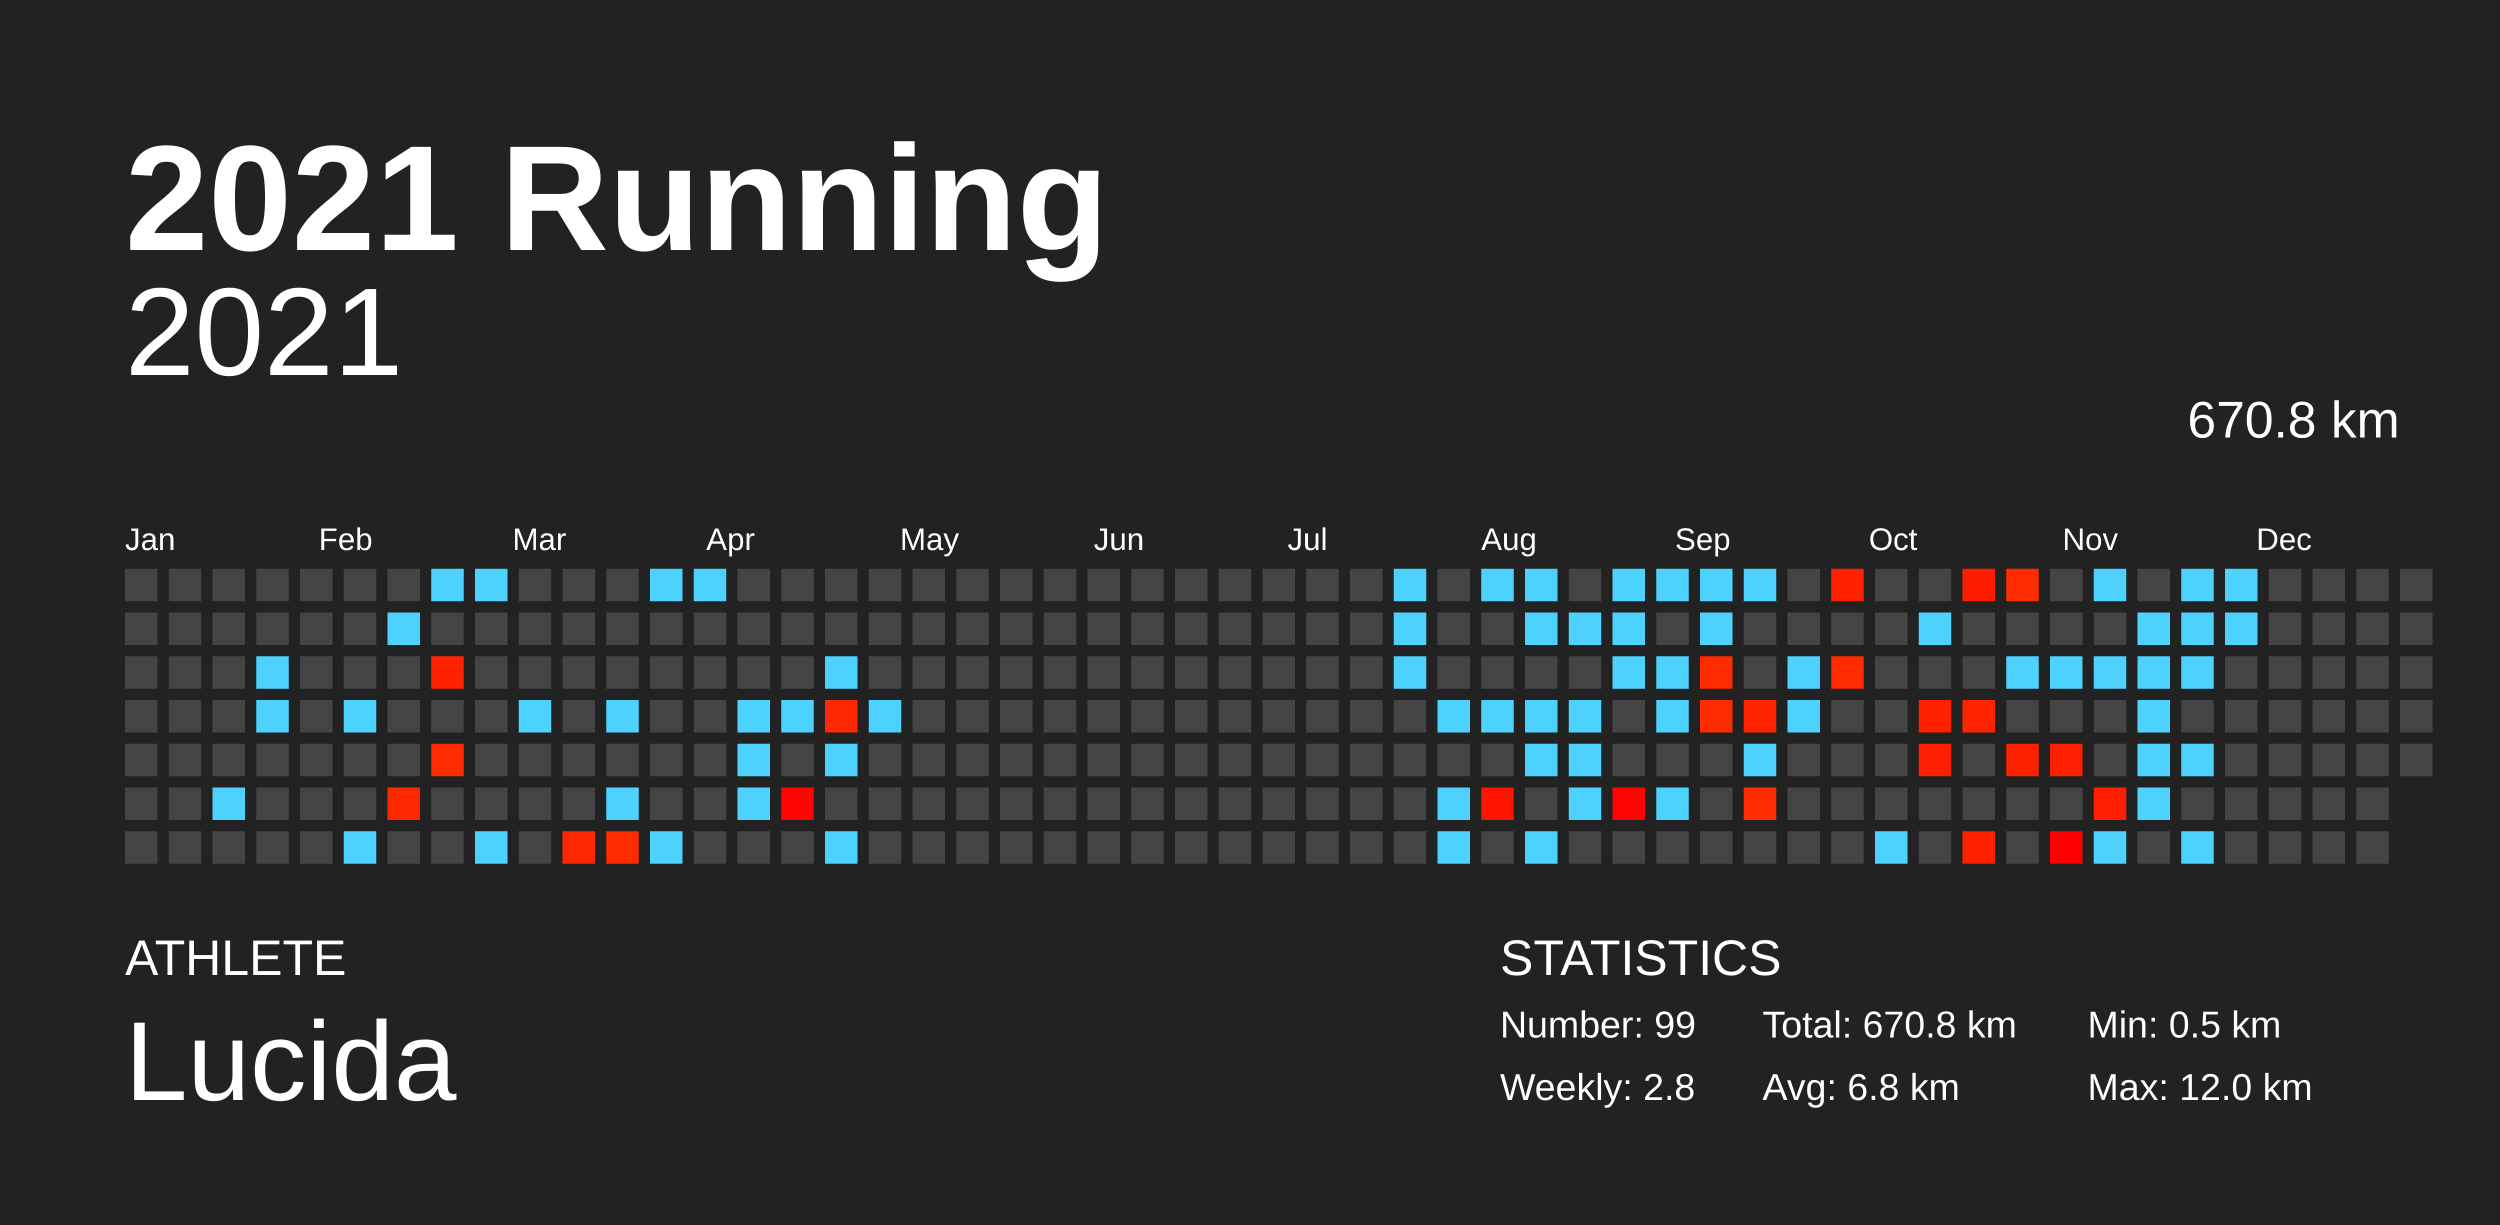
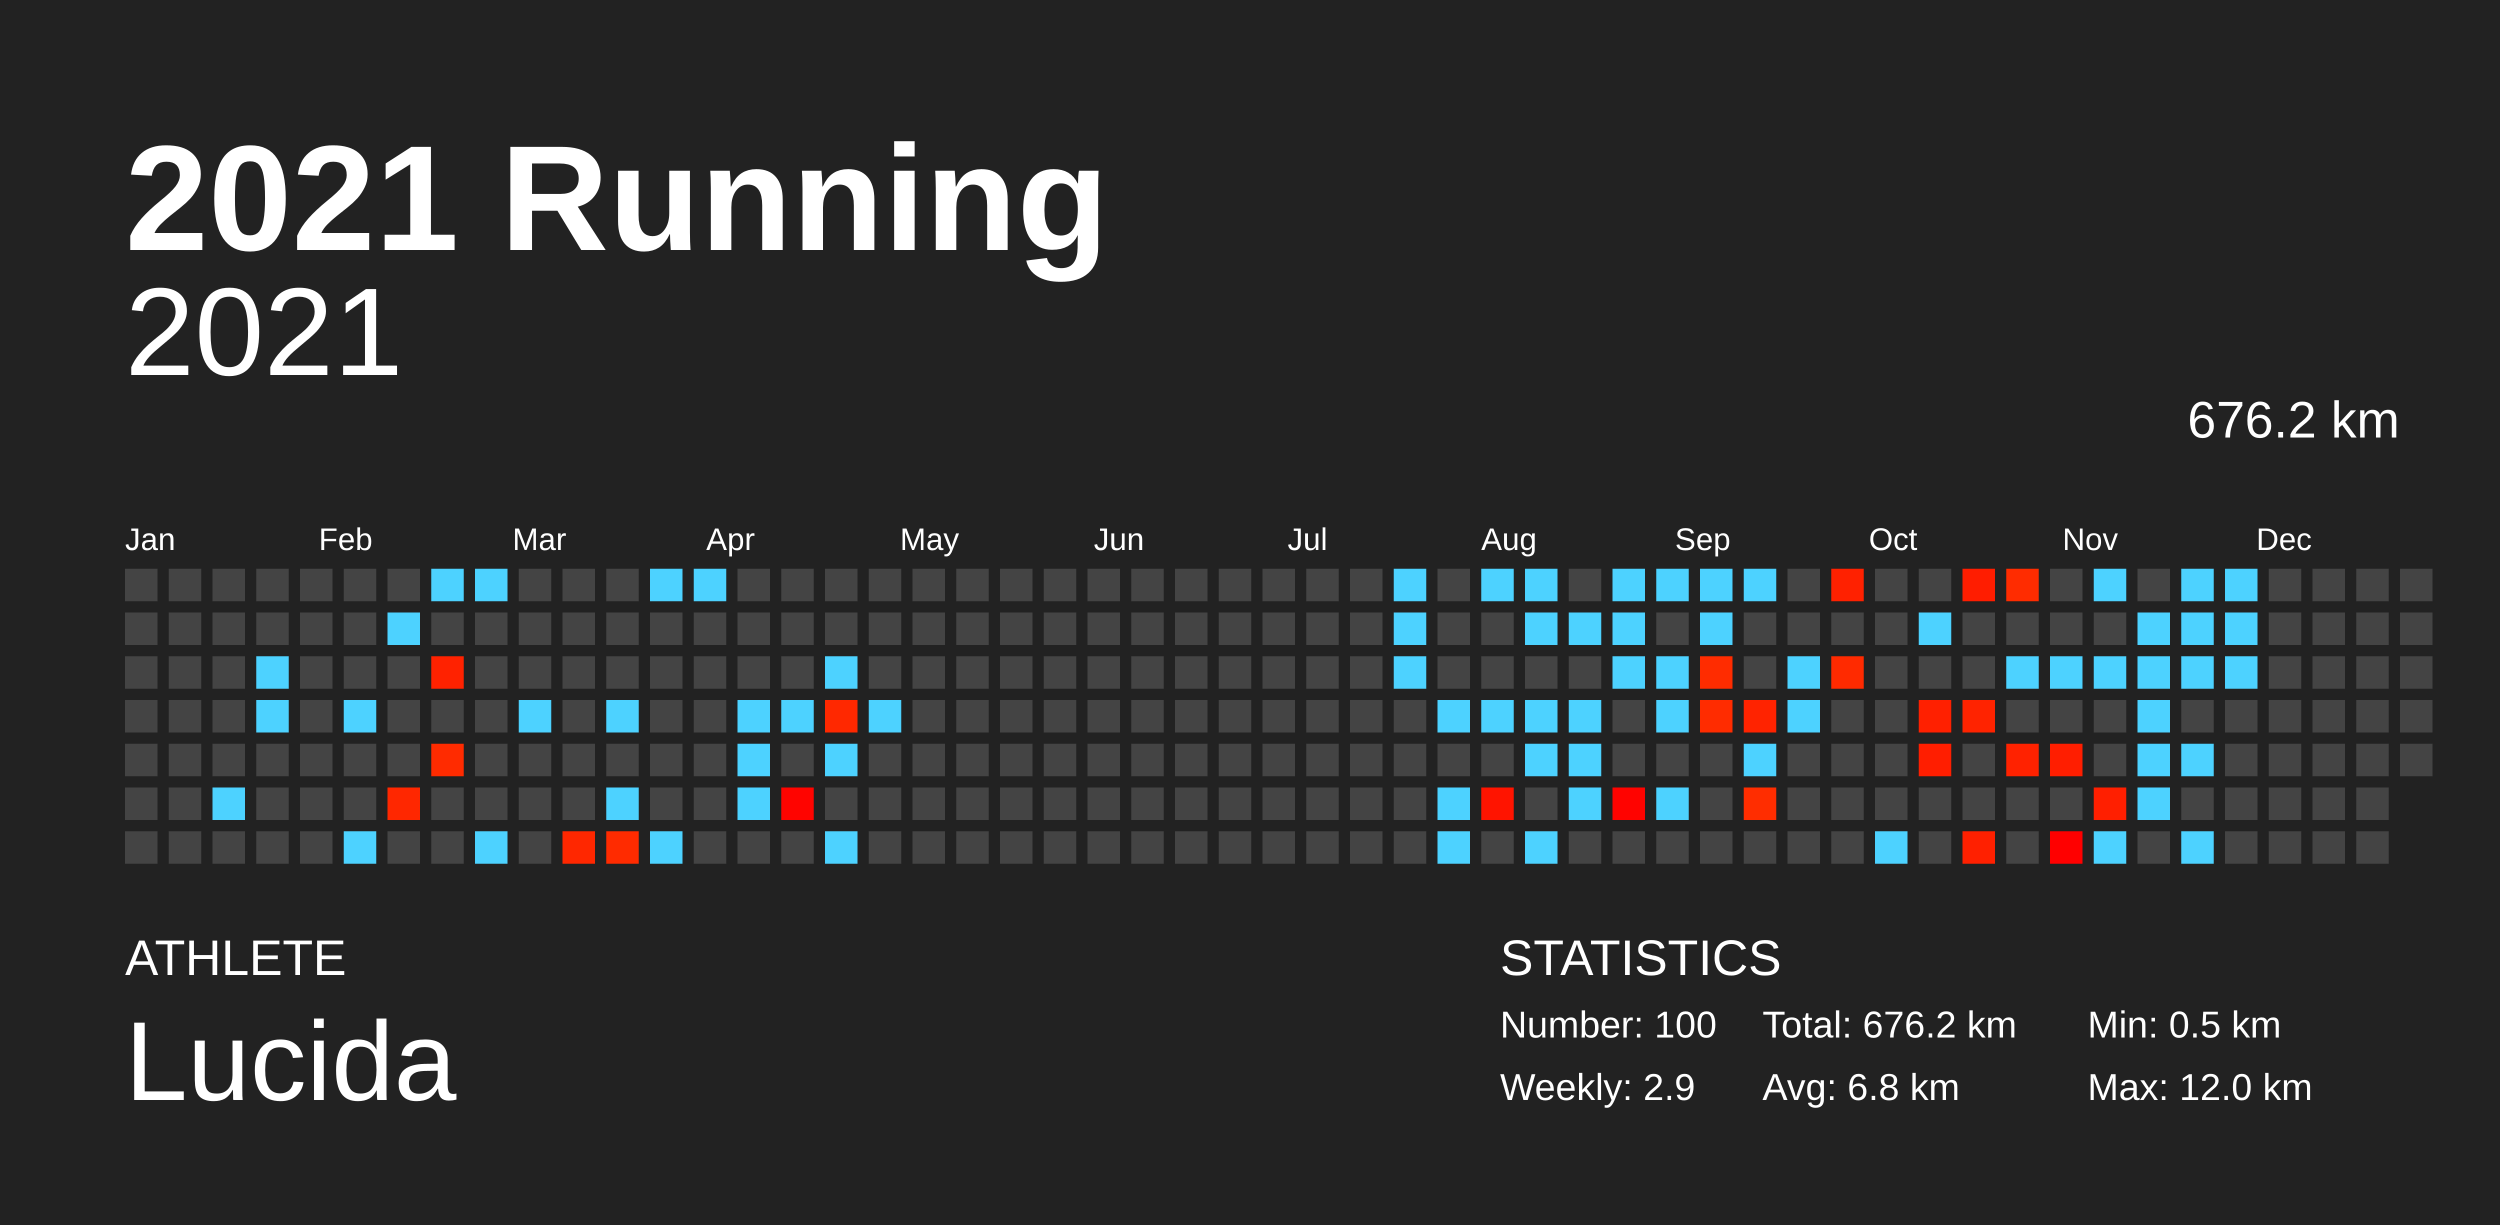
<svg xmlns="http://www.w3.org/2000/svg" baseProfile="full" height="98mm" version="1.1" viewBox="0,0,200,98" width="200mm">
  <defs />
  <rect fill="#222222" height="98" width="200" x="0" y="0" />
  <text fill="#FFFFFF" style="font-size:12px; font-family:Arial; font-weight:bold;" x="10" y="20">2021 Running</text>
  <text fill="#FFFFFF" style="font-size:4px; font-family:Arial" x="10" y="78">ATHLETE</text>
  <text fill="#FFFFFF" style="font-size:9px; font-family:Arial" x="10" y="88">Lucida</text>
  <text fill="#FFFFFF" style="font-size:4px; font-family:Arial" x="120" y="78">STATISTICS</text>
-   <text fill="#FFFFFF" style="font-size:3px; font-family:Arial" x="120" y="83">Number: 99</text>
-   <text fill="#FFFFFF" style="font-size:3px; font-family:Arial" x="120" y="88">Weekly: 2.8</text>
-   <text fill="#FFFFFF" style="font-size:3px; font-family:Arial" x="141" y="83">Total: 670.8 km</text>
+   <text fill="#FFFFFF" style="font-size:3px; font-family:Arial" x="120" y="83">Number: 100</text>
+   <text fill="#FFFFFF" style="font-size:3px; font-family:Arial" x="120" y="88">Weekly: 2.9</text>
+   <text fill="#FFFFFF" style="font-size:3px; font-family:Arial" x="141" y="83">Total: 676.2 km</text>
  <text fill="#FFFFFF" style="font-size:3px; font-family:Arial" x="141" y="88">Avg: 6.8 km</text>
  <text fill="#FFFFFF" style="font-size:3px; font-family:Arial" x="167" y="83">Min: 0.5 km</text>
  <text fill="#FFFFFF" style="font-size:3px; font-family:Arial" x="167" y="88">Max: 12.0 km</text>
  <text alignment-baseline="hanging" fill="#FFFFFF" style="font-size:10.0px; font-family:Arial;" x="10" y="30">2021</text>
-   <text alignment-baseline="hanging" fill="#FFFFFF" style="font-size:4.125px; font-family:Arial;" x="175" y="35">670.8 km</text>
+   <text alignment-baseline="hanging" fill="#FFFFFF" style="font-size:4.125px; font-family:Arial;" x="175" y="35">676.2 km</text>
  <text fill="#FFFFFF" style="font-size:2.5px; font-family:Arial" x="10.0" y="44">Jan</text>
  <text fill="#FFFFFF" style="font-size:2.5px; font-family:Arial" x="25.5" y="44">Feb</text>
  <text fill="#FFFFFF" style="font-size:2.5px; font-family:Arial" x="41.0" y="44">Mar</text>
  <text fill="#FFFFFF" style="font-size:2.5px; font-family:Arial" x="56.5" y="44">Apr</text>
  <text fill="#FFFFFF" style="font-size:2.5px; font-family:Arial" x="72.0" y="44">May</text>
  <text fill="#FFFFFF" style="font-size:2.5px; font-family:Arial" x="87.5" y="44">Jun</text>
  <text fill="#FFFFFF" style="font-size:2.5px; font-family:Arial" x="103.0" y="44">Jul</text>
  <text fill="#FFFFFF" style="font-size:2.5px; font-family:Arial" x="118.5" y="44">Aug</text>
  <text fill="#FFFFFF" style="font-size:2.5px; font-family:Arial" x="134.0" y="44">Sep</text>
  <text fill="#FFFFFF" style="font-size:2.5px; font-family:Arial" x="149.5" y="44">Oct</text>
  <text fill="#FFFFFF" style="font-size:2.5px; font-family:Arial" x="165.0" y="44">Nov</text>
  <text fill="#FFFFFF" style="font-size:2.5px; font-family:Arial" x="180.5" y="44">Dec</text>
  <rect fill="#444444" height="2.6" width="2.6" x="10.0" y="45.5" />
  <rect fill="#444444" height="2.6" width="2.6" x="10.0" y="49.0" />
  <rect fill="#444444" height="2.6" width="2.6" x="10.0" y="52.5" />
  <rect fill="#444444" height="2.6" width="2.6" x="10.0" y="56.0" />
  <rect fill="#444444" height="2.6" width="2.6" x="10.0" y="59.5" />
  <rect fill="#444444" height="2.6" width="2.6" x="10.0" y="63.0" />
  <rect fill="#444444" height="2.6" width="2.6" x="10.0" y="66.5" />
  <rect fill="#444444" height="2.6" width="2.6" x="13.5" y="45.5" />
  <rect fill="#444444" height="2.6" width="2.6" x="13.5" y="49.0" />
  <rect fill="#444444" height="2.6" width="2.6" x="13.5" y="52.5" />
  <rect fill="#444444" height="2.6" width="2.6" x="13.5" y="56.0" />
  <rect fill="#444444" height="2.6" width="2.6" x="13.5" y="59.5" />
  <rect fill="#444444" height="2.6" width="2.6" x="13.5" y="63.0" />
  <rect fill="#444444" height="2.6" width="2.6" x="13.5" y="66.5" />
  <rect fill="#444444" height="2.6" width="2.6" x="17.0" y="45.5" />
  <rect fill="#444444" height="2.6" width="2.6" x="17.0" y="49.0" />
  <rect fill="#444444" height="2.6" width="2.6" x="17.0" y="52.5" />
  <rect fill="#444444" height="2.6" width="2.6" x="17.0" y="56.0" />
  <rect fill="#444444" height="2.6" width="2.6" x="17.0" y="59.5" />
  <rect fill="#4dd2ff" height="2.6" width="2.6" x="17.0" y="63.0" />
  <rect fill="#444444" height="2.6" width="2.6" x="17.0" y="66.5" />
  <rect fill="#444444" height="2.6" width="2.6" x="20.5" y="45.5" />
  <rect fill="#444444" height="2.6" width="2.6" x="20.5" y="49.0" />
  <rect fill="#4dd2ff" height="2.6" width="2.6" x="20.5" y="52.5" />
  <rect fill="#4dd2ff" height="2.6" width="2.6" x="20.5" y="56.0" />
  <rect fill="#444444" height="2.6" width="2.6" x="20.5" y="59.5" />
  <rect fill="#444444" height="2.6" width="2.6" x="20.5" y="63.0" />
  <rect fill="#444444" height="2.6" width="2.6" x="20.5" y="66.5" />
  <rect fill="#444444" height="2.6" width="2.6" x="24.0" y="45.5" />
  <rect fill="#444444" height="2.6" width="2.6" x="24.0" y="49.0" />
  <rect fill="#444444" height="2.6" width="2.6" x="24.0" y="52.5" />
  <rect fill="#444444" height="2.6" width="2.6" x="24.0" y="56.0" />
  <rect fill="#444444" height="2.6" width="2.6" x="24.0" y="59.5" />
  <rect fill="#444444" height="2.6" width="2.6" x="24.0" y="63.0" />
  <rect fill="#444444" height="2.6" width="2.6" x="24.0" y="66.5" />
  <rect fill="#444444" height="2.6" width="2.6" x="27.5" y="45.5" />
  <rect fill="#444444" height="2.6" width="2.6" x="27.5" y="49.0" />
  <rect fill="#444444" height="2.6" width="2.6" x="27.5" y="52.5" />
  <rect fill="#4dd2ff" height="2.6" width="2.6" x="27.5" y="56.0" />
  <rect fill="#444444" height="2.6" width="2.6" x="27.5" y="59.5" />
  <rect fill="#444444" height="2.6" width="2.6" x="27.5" y="63.0" />
  <rect fill="#4dd2ff" height="2.6" width="2.6" x="27.5" y="66.5" />
  <rect fill="#444444" height="2.6" width="2.6" x="31.0" y="45.5" />
  <rect fill="#4dd2ff" height="2.6" width="2.6" x="31.0" y="49.0" />
  <rect fill="#444444" height="2.6" width="2.6" x="31.0" y="52.5" />
  <rect fill="#444444" height="2.6" width="2.6" x="31.0" y="56.0" />
  <rect fill="#444444" height="2.6" width="2.6" x="31.0" y="59.5" />
  <rect fill="#ff2700" height="2.6" width="2.6" x="31.0" y="63.0" />
  <rect fill="#444444" height="2.6" width="2.6" x="31.0" y="66.5" />
  <rect fill="#4dd2ff" height="2.6" width="2.6" x="34.5" y="45.5" />
  <rect fill="#444444" height="2.6" width="2.6" x="34.5" y="49.0" />
  <rect fill="#ff2200" height="2.6" width="2.6" x="34.5" y="52.5" />
  <rect fill="#444444" height="2.6" width="2.6" x="34.5" y="56.0" />
  <rect fill="#ff2b00" height="2.6" width="2.6" x="34.5" y="59.5" />
  <rect fill="#444444" height="2.6" width="2.6" x="34.5" y="63.0" />
  <rect fill="#444444" height="2.6" width="2.6" x="34.5" y="66.5" />
  <rect fill="#4dd2ff" height="2.6" width="2.6" x="38.0" y="45.5" />
  <rect fill="#444444" height="2.6" width="2.6" x="38.0" y="49.0" />
  <rect fill="#444444" height="2.6" width="2.6" x="38.0" y="52.5" />
  <rect fill="#444444" height="2.6" width="2.6" x="38.0" y="56.0" />
  <rect fill="#444444" height="2.6" width="2.6" x="38.0" y="59.5" />
  <rect fill="#444444" height="2.6" width="2.6" x="38.0" y="63.0" />
  <rect fill="#4dd2ff" height="2.6" width="2.6" x="38.0" y="66.5" />
  <rect fill="#444444" height="2.6" width="2.6" x="41.5" y="45.5" />
  <rect fill="#444444" height="2.6" width="2.6" x="41.5" y="49.0" />
  <rect fill="#444444" height="2.6" width="2.6" x="41.5" y="52.5" />
  <rect fill="#4dd2ff" height="2.6" width="2.6" x="41.5" y="56.0" />
  <rect fill="#444444" height="2.6" width="2.6" x="41.5" y="59.5" />
  <rect fill="#444444" height="2.6" width="2.6" x="41.5" y="63.0" />
  <rect fill="#444444" height="2.6" width="2.6" x="41.5" y="66.5" />
  <rect fill="#444444" height="2.6" width="2.6" x="45.0" y="45.5" />
  <rect fill="#444444" height="2.6" width="2.6" x="45.0" y="49.0" />
  <rect fill="#444444" height="2.6" width="2.6" x="45.0" y="52.5" />
  <rect fill="#444444" height="2.6" width="2.6" x="45.0" y="56.0" />
  <rect fill="#444444" height="2.6" width="2.6" x="45.0" y="59.5" />
  <rect fill="#444444" height="2.6" width="2.6" x="45.0" y="63.0" />
  <rect fill="#ff2700" height="2.6" width="2.6" x="45.0" y="66.5" />
  <rect fill="#444444" height="2.6" width="2.6" x="48.5" y="45.5" />
  <rect fill="#444444" height="2.6" width="2.6" x="48.5" y="49.0" />
  <rect fill="#444444" height="2.6" width="2.6" x="48.5" y="52.5" />
  <rect fill="#4dd2ff" height="2.6" width="2.6" x="48.5" y="56.0" />
  <rect fill="#444444" height="2.6" width="2.6" x="48.5" y="59.5" />
  <rect fill="#4dd2ff" height="2.6" width="2.6" x="48.5" y="63.0" />
  <rect fill="#ff2b00" height="2.6" width="2.6" x="48.5" y="66.5" />
  <rect fill="#4dd2ff" height="2.6" width="2.6" x="52.0" y="45.5" />
  <rect fill="#444444" height="2.6" width="2.6" x="52.0" y="49.0" />
  <rect fill="#444444" height="2.6" width="2.6" x="52.0" y="52.5" />
  <rect fill="#444444" height="2.6" width="2.6" x="52.0" y="56.0" />
  <rect fill="#444444" height="2.6" width="2.6" x="52.0" y="59.5" />
  <rect fill="#444444" height="2.6" width="2.6" x="52.0" y="63.0" />
  <rect fill="#4dd2ff" height="2.6" width="2.6" x="52.0" y="66.5" />
  <rect fill="#4dd2ff" height="2.6" width="2.6" x="55.5" y="45.5" />
  <rect fill="#444444" height="2.6" width="2.6" x="55.5" y="49.0" />
  <rect fill="#444444" height="2.6" width="2.6" x="55.5" y="52.5" />
  <rect fill="#444444" height="2.6" width="2.6" x="55.5" y="56.0" />
  <rect fill="#444444" height="2.6" width="2.6" x="55.5" y="59.5" />
  <rect fill="#444444" height="2.6" width="2.6" x="55.5" y="63.0" />
  <rect fill="#444444" height="2.6" width="2.6" x="55.5" y="66.5" />
  <rect fill="#444444" height="2.6" width="2.6" x="59.0" y="45.5" />
  <rect fill="#444444" height="2.6" width="2.6" x="59.0" y="49.0" />
  <rect fill="#444444" height="2.6" width="2.6" x="59.0" y="52.5" />
  <rect fill="#4dd2ff" height="2.6" width="2.6" x="59.0" y="56.0" />
  <rect fill="#4dd2ff" height="2.6" width="2.6" x="59.0" y="59.5" />
  <rect fill="#4dd2ff" height="2.6" width="2.6" x="59.0" y="63.0" />
  <rect fill="#444444" height="2.6" width="2.6" x="59.0" y="66.5" />
  <rect fill="#444444" height="2.6" width="2.6" x="62.5" y="45.5" />
  <rect fill="#444444" height="2.6" width="2.6" x="62.5" y="49.0" />
  <rect fill="#444444" height="2.6" width="2.6" x="62.5" y="52.5" />
  <rect fill="#4dd2ff" height="2.6" width="2.6" x="62.5" y="56.0" />
  <rect fill="#444444" height="2.6" width="2.6" x="62.5" y="59.5" />
  <rect fill="#ff0400" height="2.6" width="2.6" x="62.5" y="63.0" />
  <rect fill="#444444" height="2.6" width="2.6" x="62.5" y="66.5" />
  <rect fill="#444444" height="2.6" width="2.6" x="66.0" y="45.5" />
  <rect fill="#444444" height="2.6" width="2.6" x="66.0" y="49.0" />
  <rect fill="#4dd2ff" height="2.6" width="2.6" x="66.0" y="52.5" />
  <rect fill="#ff2800" height="2.6" width="2.6" x="66.0" y="56.0" />
  <rect fill="#4dd2ff" height="2.6" width="2.6" x="66.0" y="59.5" />
  <rect fill="#444444" height="2.6" width="2.6" x="66.0" y="63.0" />
  <rect fill="#4dd2ff" height="2.6" width="2.6" x="66.0" y="66.5" />
  <rect fill="#444444" height="2.6" width="2.6" x="69.5" y="45.5" />
  <rect fill="#444444" height="2.6" width="2.6" x="69.5" y="49.0" />
  <rect fill="#444444" height="2.6" width="2.6" x="69.5" y="52.5" />
  <rect fill="#4dd2ff" height="2.6" width="2.6" x="69.5" y="56.0" />
  <rect fill="#444444" height="2.6" width="2.6" x="69.5" y="59.5" />
  <rect fill="#444444" height="2.6" width="2.6" x="69.5" y="63.0" />
  <rect fill="#444444" height="2.6" width="2.6" x="69.5" y="66.5" />
  <rect fill="#444444" height="2.6" width="2.6" x="73.0" y="45.5" />
  <rect fill="#444444" height="2.6" width="2.6" x="73.0" y="49.0" />
  <rect fill="#444444" height="2.6" width="2.6" x="73.0" y="52.5" />
  <rect fill="#444444" height="2.6" width="2.6" x="73.0" y="56.0" />
  <rect fill="#444444" height="2.6" width="2.6" x="73.0" y="59.5" />
  <rect fill="#444444" height="2.6" width="2.6" x="73.0" y="63.0" />
  <rect fill="#444444" height="2.6" width="2.6" x="73.0" y="66.5" />
  <rect fill="#444444" height="2.6" width="2.6" x="76.5" y="45.5" />
  <rect fill="#444444" height="2.6" width="2.6" x="76.5" y="49.0" />
  <rect fill="#444444" height="2.6" width="2.6" x="76.5" y="52.5" />
  <rect fill="#444444" height="2.6" width="2.6" x="76.5" y="56.0" />
  <rect fill="#444444" height="2.6" width="2.6" x="76.5" y="59.5" />
  <rect fill="#444444" height="2.6" width="2.6" x="76.5" y="63.0" />
  <rect fill="#444444" height="2.6" width="2.6" x="76.5" y="66.5" />
  <rect fill="#444444" height="2.6" width="2.6" x="80.0" y="45.5" />
  <rect fill="#444444" height="2.6" width="2.6" x="80.0" y="49.0" />
  <rect fill="#444444" height="2.6" width="2.6" x="80.0" y="52.5" />
  <rect fill="#444444" height="2.6" width="2.6" x="80.0" y="56.0" />
  <rect fill="#444444" height="2.6" width="2.6" x="80.0" y="59.5" />
  <rect fill="#444444" height="2.6" width="2.6" x="80.0" y="63.0" />
  <rect fill="#444444" height="2.6" width="2.6" x="80.0" y="66.5" />
  <rect fill="#444444" height="2.6" width="2.6" x="83.5" y="45.5" />
  <rect fill="#444444" height="2.6" width="2.6" x="83.5" y="49.0" />
  <rect fill="#444444" height="2.6" width="2.6" x="83.5" y="52.5" />
  <rect fill="#444444" height="2.6" width="2.6" x="83.5" y="56.0" />
  <rect fill="#444444" height="2.6" width="2.6" x="83.5" y="59.5" />
  <rect fill="#444444" height="2.6" width="2.6" x="83.5" y="63.0" />
  <rect fill="#444444" height="2.6" width="2.6" x="83.5" y="66.5" />
  <rect fill="#444444" height="2.6" width="2.6" x="87.0" y="45.5" />
  <rect fill="#444444" height="2.6" width="2.6" x="87.0" y="49.0" />
  <rect fill="#444444" height="2.6" width="2.6" x="87.0" y="52.5" />
  <rect fill="#444444" height="2.6" width="2.6" x="87.0" y="56.0" />
  <rect fill="#444444" height="2.6" width="2.6" x="87.0" y="59.5" />
  <rect fill="#444444" height="2.6" width="2.6" x="87.0" y="63.0" />
  <rect fill="#444444" height="2.6" width="2.6" x="87.0" y="66.5" />
  <rect fill="#444444" height="2.6" width="2.6" x="90.5" y="45.5" />
  <rect fill="#444444" height="2.6" width="2.6" x="90.5" y="49.0" />
  <rect fill="#444444" height="2.6" width="2.6" x="90.5" y="52.5" />
  <rect fill="#444444" height="2.6" width="2.6" x="90.5" y="56.0" />
  <rect fill="#444444" height="2.6" width="2.6" x="90.5" y="59.5" />
  <rect fill="#444444" height="2.6" width="2.6" x="90.5" y="63.0" />
  <rect fill="#444444" height="2.6" width="2.6" x="90.5" y="66.5" />
  <rect fill="#444444" height="2.6" width="2.6" x="94.0" y="45.5" />
  <rect fill="#444444" height="2.6" width="2.6" x="94.0" y="49.0" />
  <rect fill="#444444" height="2.6" width="2.6" x="94.0" y="52.5" />
  <rect fill="#444444" height="2.6" width="2.6" x="94.0" y="56.0" />
  <rect fill="#444444" height="2.6" width="2.6" x="94.0" y="59.5" />
  <rect fill="#444444" height="2.6" width="2.6" x="94.0" y="63.0" />
  <rect fill="#444444" height="2.6" width="2.6" x="94.0" y="66.5" />
  <rect fill="#444444" height="2.6" width="2.6" x="97.5" y="45.5" />
  <rect fill="#444444" height="2.6" width="2.6" x="97.5" y="49.0" />
  <rect fill="#444444" height="2.6" width="2.6" x="97.5" y="52.5" />
  <rect fill="#444444" height="2.6" width="2.6" x="97.5" y="56.0" />
  <rect fill="#444444" height="2.6" width="2.6" x="97.5" y="59.5" />
  <rect fill="#444444" height="2.6" width="2.6" x="97.5" y="63.0" />
  <rect fill="#444444" height="2.6" width="2.6" x="97.5" y="66.5" />
  <rect fill="#444444" height="2.6" width="2.6" x="101.0" y="45.5" />
  <rect fill="#444444" height="2.6" width="2.6" x="101.0" y="49.0" />
  <rect fill="#444444" height="2.6" width="2.6" x="101.0" y="52.5" />
  <rect fill="#444444" height="2.6" width="2.6" x="101.0" y="56.0" />
  <rect fill="#444444" height="2.6" width="2.6" x="101.0" y="59.5" />
  <rect fill="#444444" height="2.6" width="2.6" x="101.0" y="63.0" />
  <rect fill="#444444" height="2.6" width="2.6" x="101.0" y="66.5" />
  <rect fill="#444444" height="2.6" width="2.6" x="104.5" y="45.5" />
  <rect fill="#444444" height="2.6" width="2.6" x="104.5" y="49.0" />
  <rect fill="#444444" height="2.6" width="2.6" x="104.5" y="52.5" />
  <rect fill="#444444" height="2.6" width="2.6" x="104.5" y="56.0" />
  <rect fill="#444444" height="2.6" width="2.6" x="104.5" y="59.5" />
  <rect fill="#444444" height="2.6" width="2.6" x="104.5" y="63.0" />
  <rect fill="#444444" height="2.6" width="2.6" x="104.5" y="66.5" />
  <rect fill="#444444" height="2.6" width="2.6" x="108.0" y="45.5" />
  <rect fill="#444444" height="2.6" width="2.6" x="108.0" y="49.0" />
  <rect fill="#444444" height="2.6" width="2.6" x="108.0" y="52.5" />
  <rect fill="#444444" height="2.6" width="2.6" x="108.0" y="56.0" />
  <rect fill="#444444" height="2.6" width="2.6" x="108.0" y="59.5" />
  <rect fill="#444444" height="2.6" width="2.6" x="108.0" y="63.0" />
  <rect fill="#444444" height="2.6" width="2.6" x="108.0" y="66.5" />
  <rect fill="#4dd2ff" height="2.6" width="2.6" x="111.5" y="45.5" />
  <rect fill="#4dd2ff" height="2.6" width="2.6" x="111.5" y="49.0" />
  <rect fill="#4dd2ff" height="2.6" width="2.6" x="111.5" y="52.5" />
  <rect fill="#444444" height="2.6" width="2.6" x="111.5" y="56.0" />
  <rect fill="#444444" height="2.6" width="2.6" x="111.5" y="59.5" />
  <rect fill="#444444" height="2.6" width="2.6" x="111.5" y="63.0" />
  <rect fill="#444444" height="2.6" width="2.6" x="111.5" y="66.5" />
  <rect fill="#444444" height="2.6" width="2.6" x="115.0" y="45.5" />
  <rect fill="#444444" height="2.6" width="2.6" x="115.0" y="49.0" />
  <rect fill="#444444" height="2.6" width="2.6" x="115.0" y="52.5" />
  <rect fill="#4dd2ff" height="2.6" width="2.6" x="115.0" y="56.0" />
  <rect fill="#444444" height="2.6" width="2.6" x="115.0" y="59.5" />
  <rect fill="#4dd2ff" height="2.6" width="2.6" x="115.0" y="63.0" />
  <rect fill="#4dd2ff" height="2.6" width="2.6" x="115.0" y="66.5" />
  <rect fill="#4dd2ff" height="2.6" width="2.6" x="118.5" y="45.5" />
  <rect fill="#444444" height="2.6" width="2.6" x="118.5" y="49.0" />
  <rect fill="#444444" height="2.6" width="2.6" x="118.5" y="52.5" />
  <rect fill="#4dd2ff" height="2.6" width="2.6" x="118.5" y="56.0" />
  <rect fill="#444444" height="2.6" width="2.6" x="118.5" y="59.5" />
  <rect fill="#ff1400" height="2.6" width="2.6" x="118.5" y="63.0" />
  <rect fill="#444444" height="2.6" width="2.6" x="118.5" y="66.5" />
  <rect fill="#4dd2ff" height="2.6" width="2.6" x="122.0" y="45.5" />
  <rect fill="#4dd2ff" height="2.6" width="2.6" x="122.0" y="49.0" />
  <rect fill="#444444" height="2.6" width="2.6" x="122.0" y="52.5" />
  <rect fill="#4dd2ff" height="2.6" width="2.6" x="122.0" y="56.0" />
  <rect fill="#4dd2ff" height="2.6" width="2.6" x="122.0" y="59.5" />
  <rect fill="#444444" height="2.6" width="2.6" x="122.0" y="63.0" />
  <rect fill="#4dd2ff" height="2.6" width="2.6" x="122.0" y="66.5" />
  <rect fill="#444444" height="2.6" width="2.6" x="125.5" y="45.5" />
  <rect fill="#4dd2ff" height="2.6" width="2.6" x="125.5" y="49.0" />
  <rect fill="#444444" height="2.6" width="2.6" x="125.5" y="52.5" />
  <rect fill="#4dd2ff" height="2.6" width="2.6" x="125.5" y="56.0" />
  <rect fill="#4dd2ff" height="2.6" width="2.6" x="125.5" y="59.5" />
  <rect fill="#4dd2ff" height="2.6" width="2.6" x="125.5" y="63.0" />
  <rect fill="#444444" height="2.6" width="2.6" x="125.5" y="66.5" />
  <rect fill="#4dd2ff" height="2.6" width="2.6" x="129.0" y="45.5" />
  <rect fill="#4dd2ff" height="2.6" width="2.6" x="129.0" y="49.0" />
  <rect fill="#4dd2ff" height="2.6" width="2.6" x="129.0" y="52.5" />
  <rect fill="#444444" height="2.6" width="2.6" x="129.0" y="56.0" />
  <rect fill="#444444" height="2.6" width="2.6" x="129.0" y="59.5" />
  <rect fill="#ff0300" height="2.6" width="2.6" x="129.0" y="63.0" />
  <rect fill="#444444" height="2.6" width="2.6" x="129.0" y="66.5" />
  <rect fill="#4dd2ff" height="2.6" width="2.6" x="132.5" y="45.5" />
  <rect fill="#444444" height="2.6" width="2.6" x="132.5" y="49.0" />
  <rect fill="#4dd2ff" height="2.6" width="2.6" x="132.5" y="52.5" />
  <rect fill="#4dd2ff" height="2.6" width="2.6" x="132.5" y="56.0" />
  <rect fill="#444444" height="2.6" width="2.6" x="132.5" y="59.5" />
  <rect fill="#4dd2ff" height="2.6" width="2.6" x="132.5" y="63.0" />
  <rect fill="#444444" height="2.6" width="2.6" x="132.5" y="66.5" />
  <rect fill="#4dd2ff" height="2.6" width="2.6" x="136.0" y="45.5" />
  <rect fill="#4dd2ff" height="2.6" width="2.6" x="136.0" y="49.0" />
  <rect fill="#ff2c00" height="2.6" width="2.6" x="136.0" y="52.5" />
  <rect fill="#ff2c00" height="2.6" width="2.6" x="136.0" y="56.0" />
  <rect fill="#444444" height="2.6" width="2.6" x="136.0" y="59.5" />
  <rect fill="#444444" height="2.6" width="2.6" x="136.0" y="63.0" />
  <rect fill="#444444" height="2.6" width="2.6" x="136.0" y="66.5" />
  <rect fill="#4dd2ff" height="2.6" width="2.6" x="139.5" y="45.5" />
  <rect fill="#444444" height="2.6" width="2.6" x="139.5" y="49.0" />
  <rect fill="#444444" height="2.6" width="2.6" x="139.5" y="52.5" />
  <rect fill="#ff2300" height="2.6" width="2.6" x="139.5" y="56.0" />
  <rect fill="#4dd2ff" height="2.6" width="2.6" x="139.5" y="59.5" />
  <rect fill="#ff2d00" height="2.6" width="2.6" x="139.5" y="63.0" />
  <rect fill="#444444" height="2.6" width="2.6" x="139.5" y="66.5" />
  <rect fill="#444444" height="2.6" width="2.6" x="143.0" y="45.5" />
  <rect fill="#444444" height="2.6" width="2.6" x="143.0" y="49.0" />
  <rect fill="#4dd2ff" height="2.6" width="2.6" x="143.0" y="52.5" />
  <rect fill="#4dd2ff" height="2.6" width="2.6" x="143.0" y="56.0" />
  <rect fill="#444444" height="2.6" width="2.6" x="143.0" y="59.5" />
  <rect fill="#444444" height="2.6" width="2.6" x="143.0" y="63.0" />
  <rect fill="#444444" height="2.6" width="2.6" x="143.0" y="66.5" />
  <rect fill="#ff2100" height="2.6" width="2.6" x="146.5" y="45.5" />
  <rect fill="#444444" height="2.6" width="2.6" x="146.5" y="49.0" />
  <rect fill="#ff2a00" height="2.6" width="2.6" x="146.5" y="52.5" />
  <rect fill="#444444" height="2.6" width="2.6" x="146.5" y="56.0" />
  <rect fill="#444444" height="2.6" width="2.6" x="146.5" y="59.5" />
  <rect fill="#444444" height="2.6" width="2.6" x="146.5" y="63.0" />
  <rect fill="#444444" height="2.6" width="2.6" x="146.5" y="66.5" />
  <rect fill="#444444" height="2.6" width="2.6" x="150.0" y="45.5" />
  <rect fill="#444444" height="2.6" width="2.6" x="150.0" y="49.0" />
  <rect fill="#444444" height="2.6" width="2.6" x="150.0" y="52.5" />
  <rect fill="#444444" height="2.6" width="2.6" x="150.0" y="56.0" />
  <rect fill="#444444" height="2.6" width="2.6" x="150.0" y="59.5" />
  <rect fill="#444444" height="2.6" width="2.6" x="150.0" y="63.0" />
  <rect fill="#4dd2ff" height="2.6" width="2.6" x="150.0" y="66.5" />
  <rect fill="#444444" height="2.6" width="2.6" x="153.5" y="45.5" />
  <rect fill="#4dd2ff" height="2.6" width="2.6" x="153.5" y="49.0" />
  <rect fill="#444444" height="2.6" width="2.6" x="153.5" y="52.5" />
  <rect fill="#ff2000" height="2.6" width="2.6" x="153.5" y="56.0" />
  <rect fill="#ff1e00" height="2.6" width="2.6" x="153.5" y="59.5" />
  <rect fill="#444444" height="2.6" width="2.6" x="153.5" y="63.0" />
  <rect fill="#444444" height="2.6" width="2.6" x="153.5" y="66.5" />
  <rect fill="#ff1d00" height="2.6" width="2.6" x="157.0" y="45.5" />
  <rect fill="#444444" height="2.6" width="2.6" x="157.0" y="49.0" />
  <rect fill="#444444" height="2.6" width="2.6" x="157.0" y="52.5" />
  <rect fill="#ff2300" height="2.6" width="2.6" x="157.0" y="56.0" />
  <rect fill="#444444" height="2.6" width="2.6" x="157.0" y="59.5" />
  <rect fill="#444444" height="2.6" width="2.6" x="157.0" y="63.0" />
  <rect fill="#ff2000" height="2.6" width="2.6" x="157.0" y="66.5" />
  <rect fill="#ff2c00" height="2.6" width="2.6" x="160.5" y="45.5" />
  <rect fill="#444444" height="2.6" width="2.6" x="160.5" y="49.0" />
  <rect fill="#4dd2ff" height="2.6" width="2.6" x="160.5" y="52.5" />
  <rect fill="#444444" height="2.6" width="2.6" x="160.5" y="56.0" />
  <rect fill="#ff2200" height="2.6" width="2.6" x="160.5" y="59.5" />
  <rect fill="#444444" height="2.6" width="2.6" x="160.5" y="63.0" />
  <rect fill="#444444" height="2.6" width="2.6" x="160.5" y="66.5" />
  <rect fill="#444444" height="2.6" width="2.6" x="164.0" y="45.5" />
  <rect fill="#444444" height="2.6" width="2.6" x="164.0" y="49.0" />
  <rect fill="#4dd2ff" height="2.6" width="2.6" x="164.0" y="52.5" />
  <rect fill="#444444" height="2.6" width="2.6" x="164.0" y="56.0" />
  <rect fill="#ff1e00" height="2.6" width="2.6" x="164.0" y="59.5" />
  <rect fill="#444444" height="2.6" width="2.6" x="164.0" y="63.0" />
  <rect fill="#ff0000" height="2.6" width="2.6" x="164.0" y="66.5" />
  <rect fill="#4dd2ff" height="2.6" width="2.6" x="167.5" y="45.5" />
  <rect fill="#444444" height="2.6" width="2.6" x="167.5" y="49.0" />
  <rect fill="#4dd2ff" height="2.6" width="2.6" x="167.5" y="52.5" />
  <rect fill="#444444" height="2.6" width="2.6" x="167.5" y="56.0" />
  <rect fill="#444444" height="2.6" width="2.6" x="167.5" y="59.5" />
  <rect fill="#ff1f00" height="2.6" width="2.6" x="167.5" y="63.0" />
  <rect fill="#4dd2ff" height="2.6" width="2.6" x="167.5" y="66.5" />
  <rect fill="#444444" height="2.6" width="2.6" x="171.0" y="45.5" />
  <rect fill="#4dd2ff" height="2.6" width="2.6" x="171.0" y="49.0" />
  <rect fill="#4dd2ff" height="2.6" width="2.6" x="171.0" y="52.5" />
  <rect fill="#4dd2ff" height="2.6" width="2.6" x="171.0" y="56.0" />
  <rect fill="#4dd2ff" height="2.6" width="2.6" x="171.0" y="59.5" />
  <rect fill="#4dd2ff" height="2.6" width="2.6" x="171.0" y="63.0" />
  <rect fill="#444444" height="2.6" width="2.6" x="171.0" y="66.5" />
  <rect fill="#4dd2ff" height="2.6" width="2.6" x="174.5" y="45.5" />
  <rect fill="#4dd2ff" height="2.6" width="2.6" x="174.5" y="49.0" />
  <rect fill="#4dd2ff" height="2.6" width="2.6" x="174.5" y="52.5" />
  <rect fill="#444444" height="2.6" width="2.6" x="174.5" y="56.0" />
  <rect fill="#4dd2ff" height="2.6" width="2.6" x="174.5" y="59.5" />
  <rect fill="#444444" height="2.6" width="2.6" x="174.5" y="63.0" />
  <rect fill="#4dd2ff" height="2.6" width="2.6" x="174.5" y="66.5" />
  <rect fill="#4dd2ff" height="2.6" width="2.6" x="178.0" y="45.5" />
  <rect fill="#4dd2ff" height="2.6" width="2.6" x="178.0" y="49.0" />
-   <rect fill="#444444" height="2.6" width="2.6" x="178.0" y="52.5" />
+   <rect fill="#4dd2ff" height="2.6" width="2.6" x="178.0" y="52.5" />
  <rect fill="#444444" height="2.6" width="2.6" x="178.0" y="56.0" />
  <rect fill="#444444" height="2.6" width="2.6" x="178.0" y="59.5" />
  <rect fill="#444444" height="2.6" width="2.6" x="178.0" y="63.0" />
  <rect fill="#444444" height="2.6" width="2.6" x="178.0" y="66.5" />
  <rect fill="#444444" height="2.6" width="2.6" x="181.5" y="45.5" />
  <rect fill="#444444" height="2.6" width="2.6" x="181.5" y="49.0" />
  <rect fill="#444444" height="2.6" width="2.6" x="181.5" y="52.5" />
  <rect fill="#444444" height="2.6" width="2.6" x="181.5" y="56.0" />
  <rect fill="#444444" height="2.6" width="2.6" x="181.5" y="59.5" />
  <rect fill="#444444" height="2.6" width="2.6" x="181.5" y="63.0" />
  <rect fill="#444444" height="2.6" width="2.6" x="181.5" y="66.5" />
  <rect fill="#444444" height="2.6" width="2.6" x="185.0" y="45.5" />
  <rect fill="#444444" height="2.6" width="2.6" x="185.0" y="49.0" />
  <rect fill="#444444" height="2.6" width="2.6" x="185.0" y="52.5" />
  <rect fill="#444444" height="2.6" width="2.6" x="185.0" y="56.0" />
  <rect fill="#444444" height="2.6" width="2.6" x="185.0" y="59.5" />
  <rect fill="#444444" height="2.6" width="2.6" x="185.0" y="63.0" />
  <rect fill="#444444" height="2.6" width="2.6" x="185.0" y="66.5" />
  <rect fill="#444444" height="2.6" width="2.6" x="188.5" y="45.5" />
  <rect fill="#444444" height="2.6" width="2.6" x="188.5" y="49.0" />
  <rect fill="#444444" height="2.6" width="2.6" x="188.5" y="52.5" />
  <rect fill="#444444" height="2.6" width="2.6" x="188.5" y="56.0" />
  <rect fill="#444444" height="2.6" width="2.6" x="188.5" y="59.5" />
  <rect fill="#444444" height="2.6" width="2.6" x="188.5" y="63.0" />
  <rect fill="#444444" height="2.6" width="2.6" x="188.5" y="66.5" />
  <rect fill="#444444" height="2.6" width="2.6" x="192.0" y="45.5" />
  <rect fill="#444444" height="2.6" width="2.6" x="192.0" y="49.0" />
  <rect fill="#444444" height="2.6" width="2.6" x="192.0" y="52.5" />
  <rect fill="#444444" height="2.6" width="2.6" x="192.0" y="56.0" />
  <rect fill="#444444" height="2.6" width="2.6" x="192.0" y="59.5" />
</svg>
